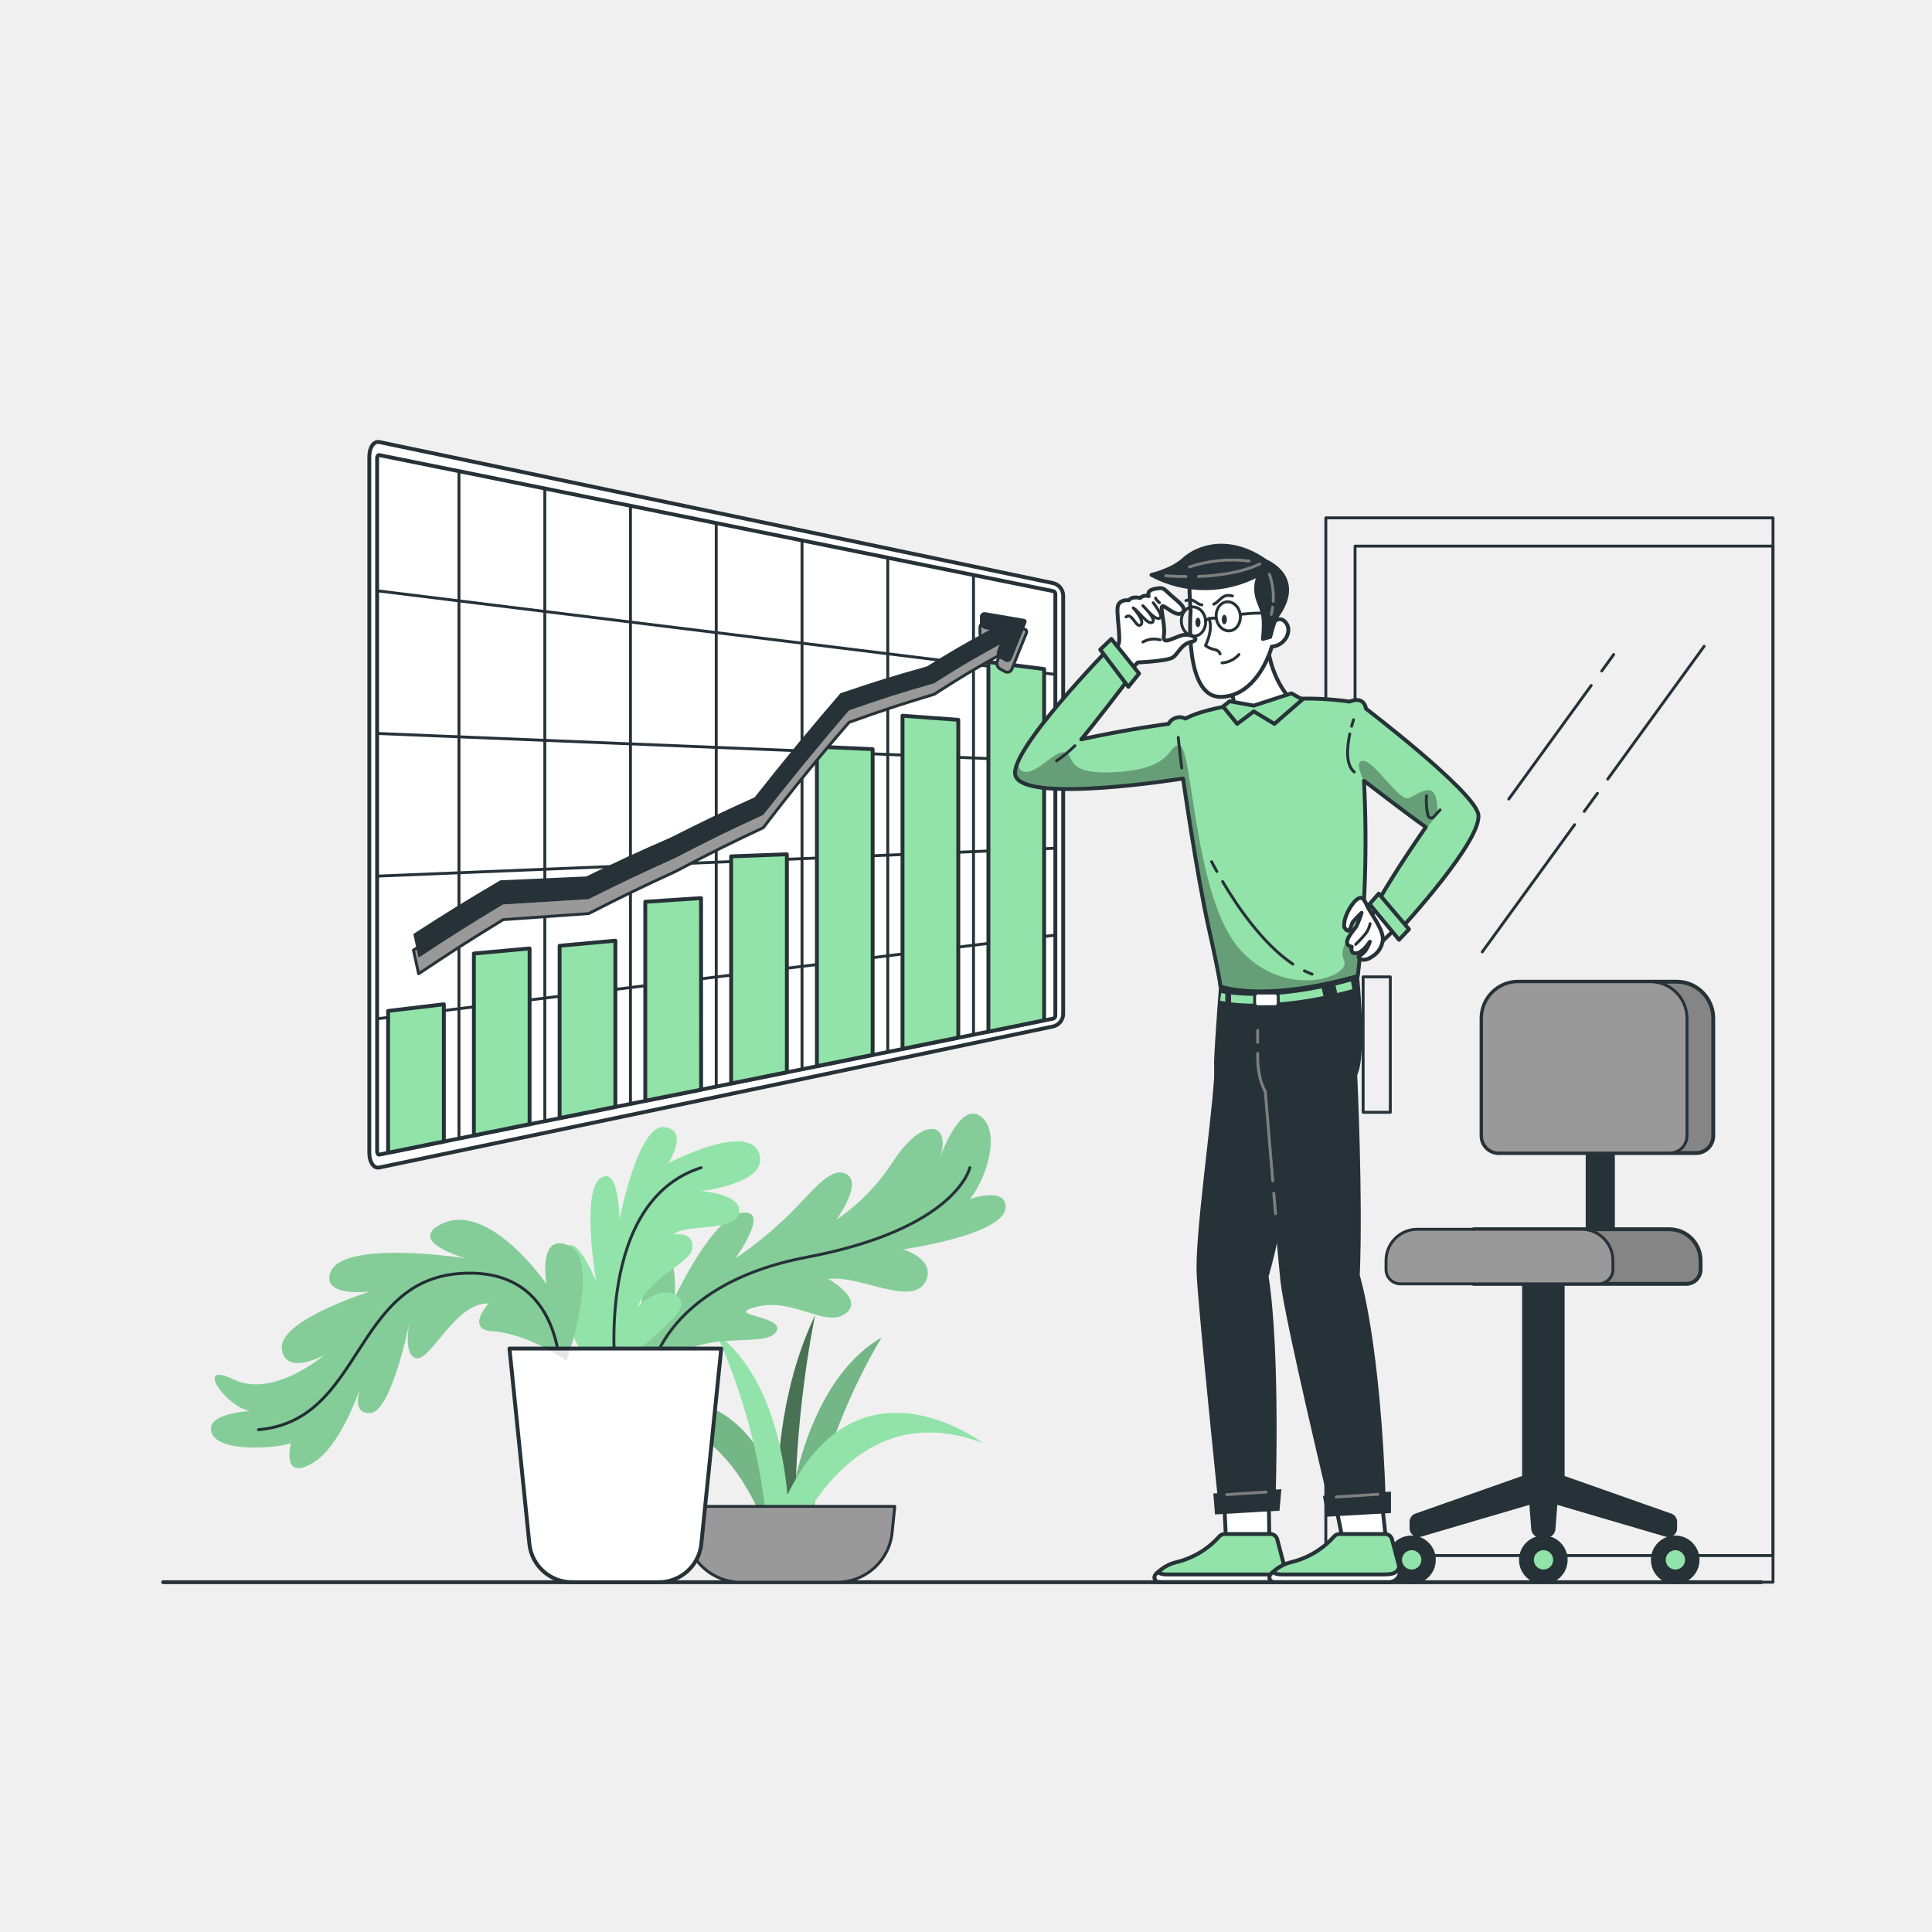
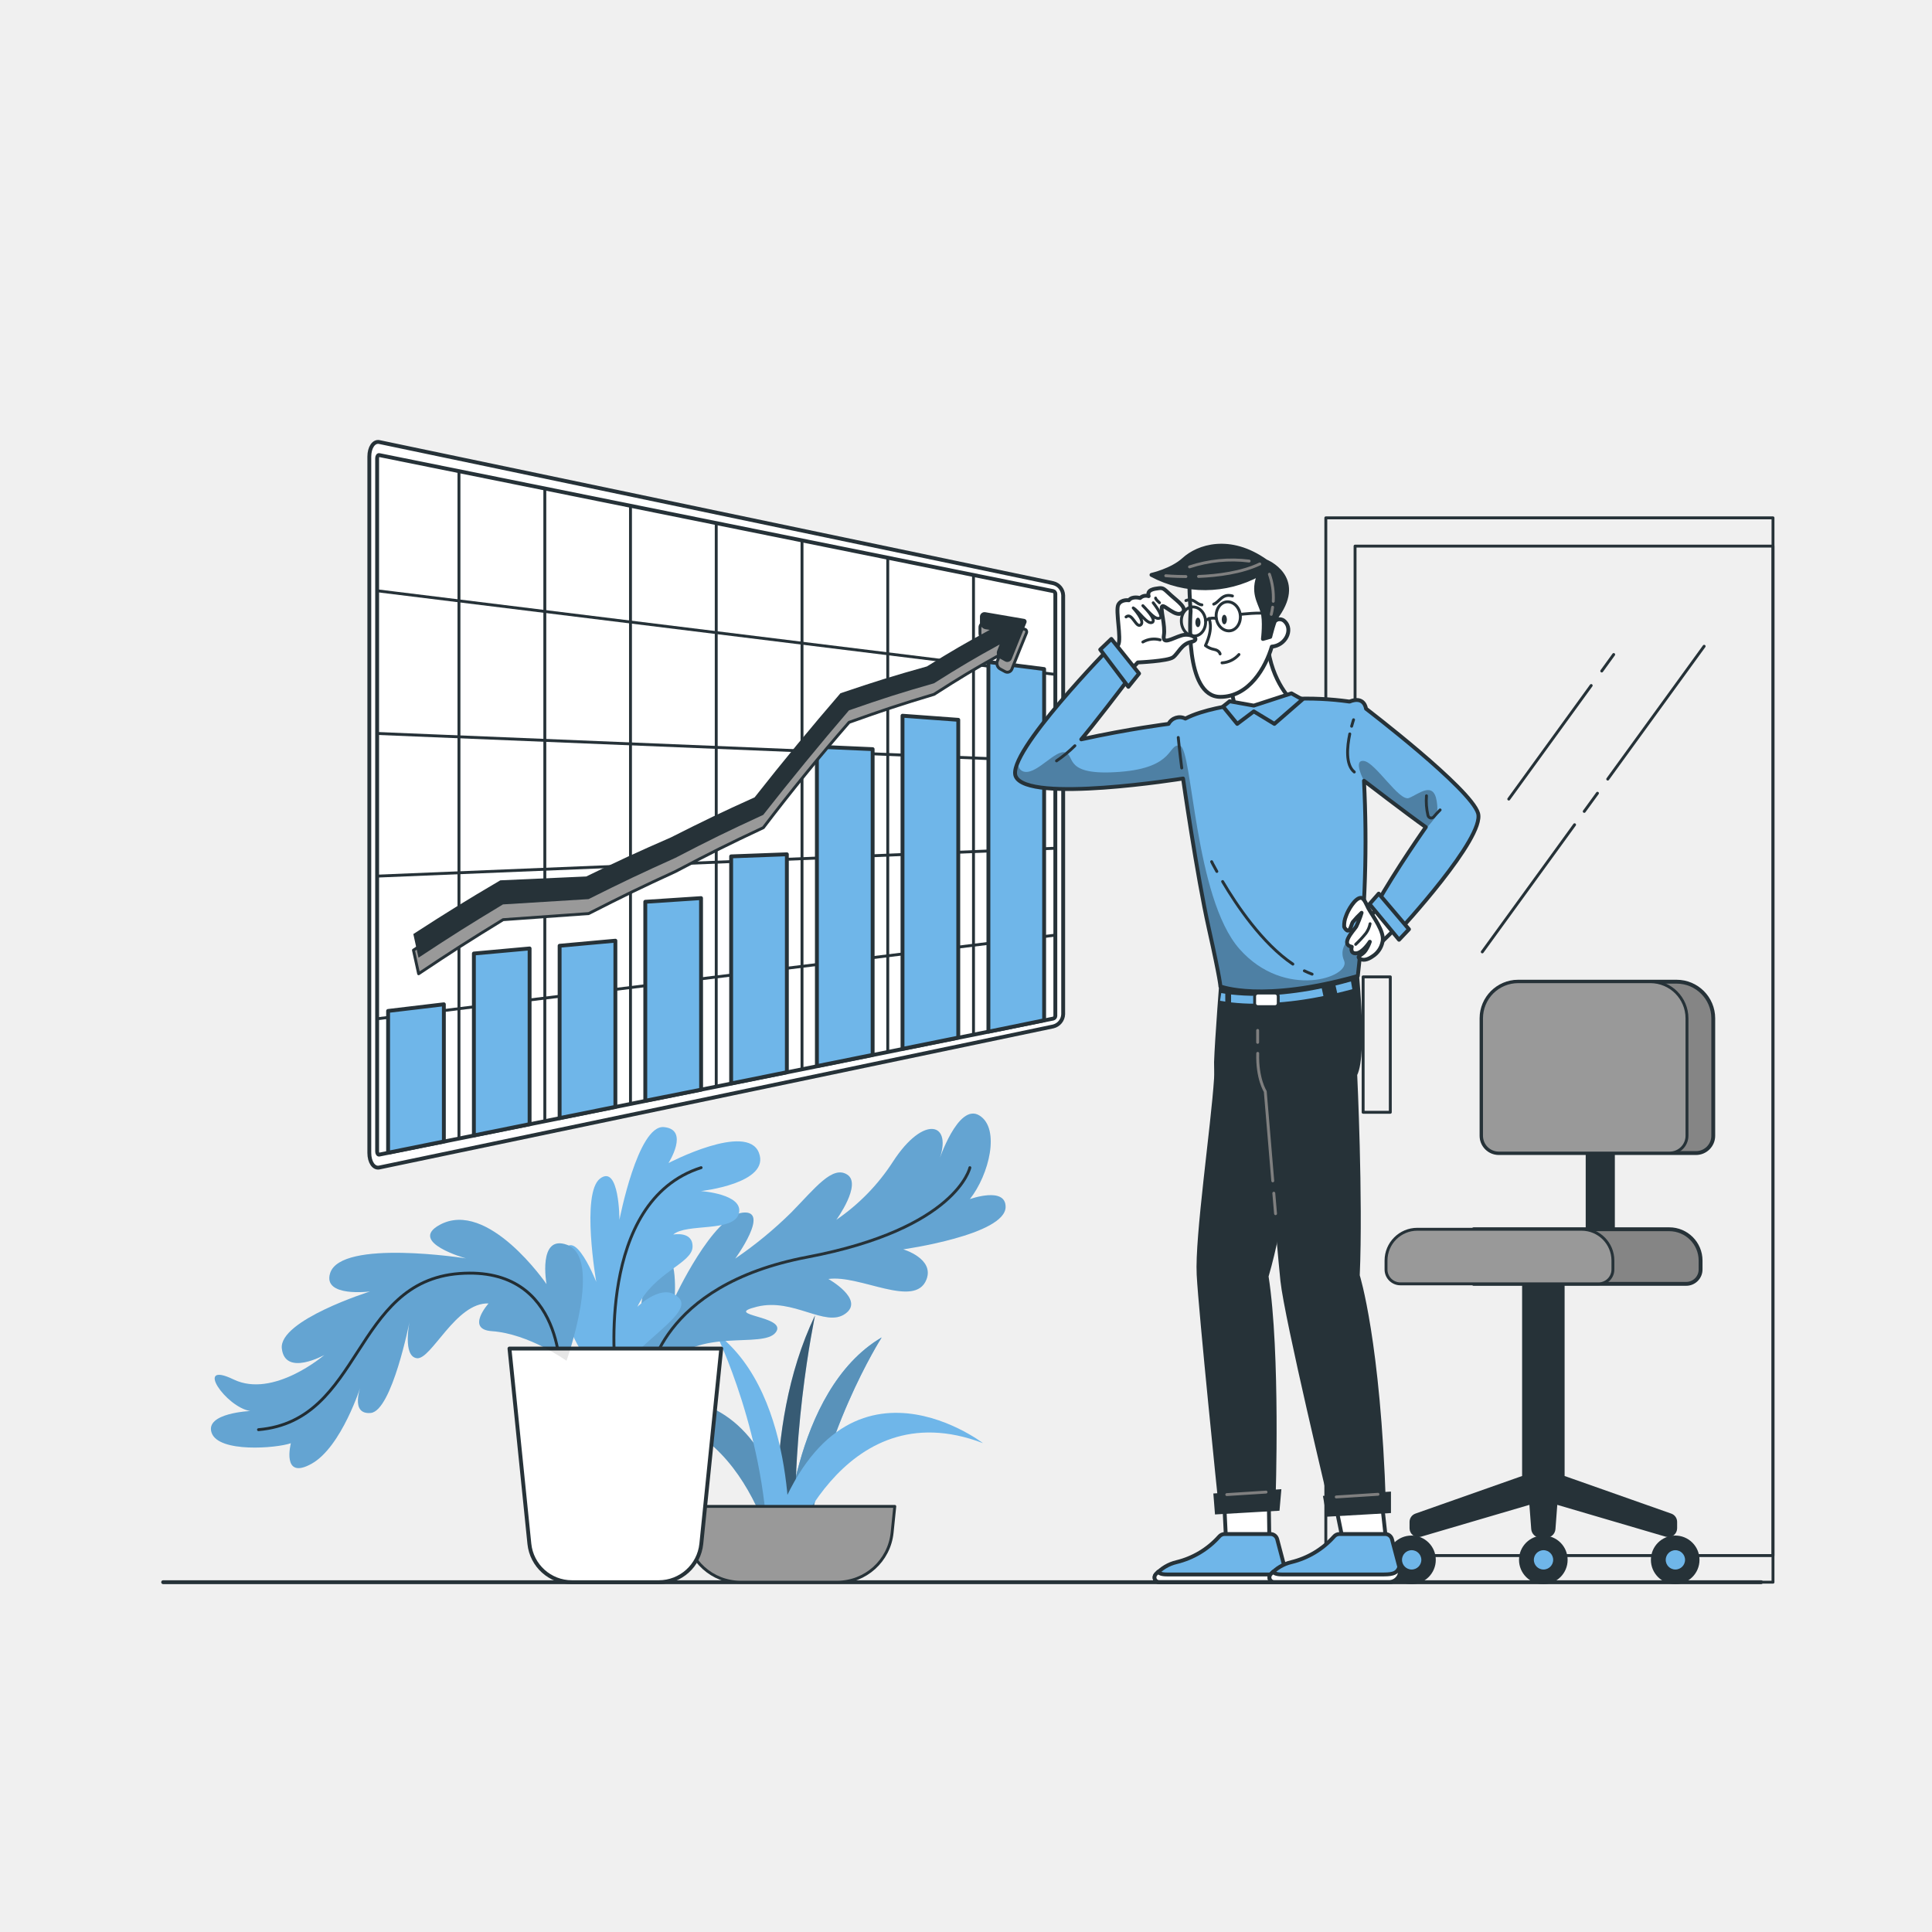
<svg xmlns="http://www.w3.org/2000/svg" viewBox="0 0 500 500">
  <defs>
    <clipPath id="freepik--clip-path--inject-1233">
-       <path d="M319,182.54s-7.61,1-12.23,3.43a3.25,3.25,0,0,0-4.35,1.37s-10.26,1.28-22.59,4c0,0,3.28-3.78,12.91-16.51,0,0-4-3.81-5.15-7.61,0,0-27.23,27.73-24.73,33.69,3,7.08,43.31.57,43.31.57s3.57,24.92,6.66,38.74,3,15.05,3,15.05,10.78,4.31,35.57-2.69A307.4,307.4,0,0,0,353,202.06s11.37,8.74,16,12c0,0-7.76,11-12.83,20.07,0,0,3.6,1.52,6.08,6.56,0,0,22.12-23.89,20.27-30.22s-29-27.06-29-27.06-.36-3.41-4.26-1.84a79.44,79.44,0,0,0-15-.68l-9.83,2.52Z" style="fill:#92E3A9;stroke:#263238;stroke-linecap:round;stroke-linejoin:round" />
+       <path d="M319,182.54s-7.61,1-12.23,3.43a3.25,3.25,0,0,0-4.35,1.37s-10.26,1.28-22.59,4c0,0,3.28-3.78,12.91-16.51,0,0-4-3.81-5.15-7.61,0,0-27.23,27.73-24.73,33.69,3,7.08,43.31.57,43.31.57s3.57,24.92,6.66,38.74,3,15.05,3,15.05,10.78,4.31,35.57-2.69A307.4,307.4,0,0,0,353,202.06s11.37,8.74,16,12c0,0-7.76,11-12.83,20.07,0,0,3.6,1.52,6.08,6.56,0,0,22.12-23.89,20.27-30.22s-29-27.06-29-27.06-.36-3.41-4.26-1.84a79.44,79.44,0,0,0-15-.68l-9.83,2.52Z" style="fill:#6FB6E9;stroke:#263238;stroke-linecap:round;stroke-linejoin:round" />
    </clipPath>
  </defs>
  <g id="freepik--Floor--inject-1233">
    <line x1="42.22" y1="409.47" x2="455.78" y2="409.47" style="fill:none;stroke:#263238;stroke-linecap:round;stroke-linejoin:round" />
  </g>
  <g id="freepik--Door--inject-1233">
    <rect x="343.12" y="134.02" width="115.73" height="275.45" style="fill:none;stroke:#263238;stroke-linecap:round;stroke-linejoin:round;stroke-width:0.75px" />
    <rect x="350.69" y="141.33" width="108.16" height="261.25" style="fill:none;stroke:#263238;stroke-linecap:round;stroke-linejoin:round;stroke-width:0.75px" />
    <rect x="352.78" y="252.81" width="7.03" height="35.05" style="fill:none;stroke:#263238;stroke-linecap:round;stroke-linejoin:round;stroke-width:0.75px" />
    <line x1="414.53" y1="173.66" x2="417.62" y2="169.39" style="fill:none;stroke:#263238;stroke-linecap:round;stroke-linejoin:round;stroke-width:0.75px" />
    <line x1="390.47" y1="206.8" x2="411.8" y2="177.41" style="fill:none;stroke:#263238;stroke-linecap:round;stroke-linejoin:round;stroke-width:0.75px" />
    <line x1="416.08" y1="201.63" x2="441.03" y2="167.25" style="fill:none;stroke:#263238;stroke-linecap:round;stroke-linejoin:round;stroke-width:0.75px" />
    <line x1="410" y1="209.99" x2="413.42" y2="205.29" style="fill:none;stroke:#263238;stroke-linecap:round;stroke-linejoin:round;stroke-width:0.75px" />
    <line x1="383.61" y1="246.35" x2="407.5" y2="213.44" style="fill:none;stroke:#263238;stroke-linecap:round;stroke-linejoin:round;stroke-width:0.75px" />
  </g>
  <g id="freepik--Plants--inject-1233">
-     <path d="M203.17,400.76s1.6-40.82,25-54.63c0,0-16.35,25.56-19.73,56.79Z" style="fill:#92E3A9" />
-     <path d="M203.17,400.76s1.6-40.82,25-54.63c0,0-16.35,25.56-19.73,56.79Z" style="fill:#92E3A9" />
+     <path d="M203.17,400.76s1.6-40.82,25-54.63c0,0-16.35,25.56-19.73,56.79Z" style="fill:#6FB6E9" />
+     <path d="M203.17,400.76s1.6-40.82,25-54.63c0,0-16.35,25.56-19.73,56.79Z" style="fill:#6FB6E9" />
    <path d="M203.17,400.76s1.6-40.82,25-54.63c0,0-16.35,25.56-19.73,56.79Z" style="opacity:0.2" />
-     <path d="M202.19,407.15s-5.75-36.5,8.75-66.75c0,0-7.33,34.5-4.42,65.75Z" style="fill:#92E3A9" />
+     <path d="M202.19,407.15s-5.75-36.5,8.75-66.75c0,0-7.33,34.5-4.42,65.75Z" style="fill:#6FB6E9" />
    <path d="M202.19,407.15s-5.75-36.5,8.75-66.75c0,0-7.33,34.5-4.42,65.75Z" style="opacity:0.5" />
-     <path d="M200.55,403.52s-9.33-46-47.66-36c0,0,42.33-25.67,52.66,33.66Z" style="fill:#92E3A9" />
+     <path d="M200.55,403.52s-9.33-46-47.66-36c0,0,42.33-25.67,52.66,33.66Z" style="fill:#6FB6E9" />
    <path d="M200.55,403.52s-9.33-46-47.66-36c0,0,42.33-25.67,52.66,33.66Z" style="opacity:0.2" />
-     <path d="M203.08,404.06s14.31-44.7,51.32-30.57c0,0-39.28-30.14-56,27.7Z" style="fill:#92E3A9" />
-     <path d="M204.17,401.93s2.8-40.75-18.95-57c0,0,13.5,27.17,13.5,58.59Z" style="fill:#92E3A9" />
+     <path d="M203.08,404.06s14.31-44.7,51.32-30.57c0,0-39.28-30.14-56,27.7Z" style="fill:#6FB6E9" />
+     <path d="M204.17,401.93s2.8-40.75-18.95-57c0,0,13.5,27.17,13.5,58.59Z" style="fill:#6FB6E9" />
    <path d="M230.88,396.64l.69-6.79h-54.8l.69,6.79a14.28,14.28,0,0,0,14.21,12.83h25A14.28,14.28,0,0,0,230.88,396.64Z" style="fill:#999;stroke:#263238;stroke-linecap:round;stroke-linejoin:round;stroke-width:0.75px" />
-     <path d="M165.61,352.5s-1.83-18.83,4.41-25.67c5.65-6.17,4.59,9,4.59,9s9.84-21.16,17.61-22c7.27-.78-1.94,11.89-1.94,11.89a104.15,104.15,0,0,0,14.5-11.93c6.16-6.28,10.66-12.29,14.5-9.79s-2.84,11.69-2.84,11.69a53.13,53.13,0,0,0,14.66-15.05c8-12.36,15.68-10.14,11.84-.14,0,0,5-15.17,10.5-11.83S256,304,251,310.33c0,0,9.25-3.33,9.25,2,0,7.26-26.5,11-26.5,11s8.16,2.39,6,7.84c-3,7.56-17.24-1.34-25.37-.17,0,0,9.53,5.33,4.37,9s-13.34-4.17-22.84-1.83,8.17,2.33,4.84,6.66-20.17-1.5-28.34,8.84S165.61,352.5,165.61,352.5Z" style="fill:#92E3A9" />
+     <path d="M165.61,352.5s-1.83-18.83,4.41-25.67c5.65-6.17,4.59,9,4.59,9s9.84-21.16,17.61-22c7.27-.78-1.94,11.89-1.94,11.89a104.15,104.15,0,0,0,14.5-11.93c6.16-6.28,10.66-12.29,14.5-9.79s-2.84,11.69-2.84,11.69a53.13,53.13,0,0,0,14.66-15.05c8-12.36,15.68-10.14,11.84-.14,0,0,5-15.17,10.5-11.83S256,304,251,310.33c0,0,9.25-3.33,9.25,2,0,7.26-26.5,11-26.5,11s8.16,2.39,6,7.84c-3,7.56-17.24-1.34-25.37-.17,0,0,9.53,5.33,4.37,9s-13.34-4.17-22.84-1.83,8.17,2.33,4.84,6.66-20.17-1.5-28.34,8.84S165.61,352.5,165.61,352.5Z" style="fill:#6FB6E9" />
    <path d="M165.61,352.5s-1.83-18.83,4.41-25.67c5.65-6.17,4.59,9,4.59,9s9.84-21.16,17.61-22c7.27-.78-1.94,11.89-1.94,11.89a104.15,104.15,0,0,0,14.5-11.93c6.16-6.28,10.66-12.29,14.5-9.79s-2.84,11.69-2.84,11.69a53.13,53.13,0,0,0,14.66-15.05c8-12.36,15.68-10.14,11.84-.14,0,0,5-15.17,10.5-11.83S256,304,251,310.33c0,0,9.25-3.33,9.25,2,0,7.26-26.5,11-26.5,11s8.16,2.39,6,7.84c-3,7.56-17.24-1.34-25.37-.17,0,0,9.53,5.33,4.37,9s-13.34-4.17-22.84-1.83,8.17,2.33,4.84,6.66-20.17-1.5-28.34,8.84S165.61,352.5,165.61,352.5Z" style="opacity:0.1" />
    <path d="M167.94,357s2.34-24.33,41-31.67S251,302.19,251,302.19" style="fill:none;stroke:#263238;stroke-linecap:round;stroke-linejoin:round;stroke-width:0.75px" />
-     <path d="M146.61,352.17s9.45-26.57.17-30c-7.67-2.84-5.34,10.16-5.34,10.16S126.28,310.17,113.78,317c-8.25,4.51,6.83,8.67,6.83,8.67s-32.36-5.09-35.17,3.82c-2,6.34,10.34,4.74,10.34,4.74S72.11,341.67,72.94,349s11,1.67,11,1.67S70.78,362,60.44,357s-2,7.17,4.34,8.17c0,0-11.84.5-10,5.66s16.66,4,20.5,2.67c0,0-2.5,9.67,5.33,5.33S93.44,358.5,93.44,358.5s-3,7.67,2.5,7.17S106,342,106,342s-1.87,9,1.87,9.5,10.07-14.5,18.57-14.17c0,0-6,6.7.84,7.17C136.94,345.17,146.61,352.17,146.61,352.17Z" style="fill:#92E3A9" />
+     <path d="M146.61,352.17s9.45-26.57.17-30c-7.67-2.84-5.34,10.16-5.34,10.16S126.28,310.17,113.78,317c-8.25,4.51,6.83,8.67,6.83,8.67s-32.36-5.09-35.17,3.82c-2,6.34,10.34,4.74,10.34,4.74S72.11,341.67,72.94,349s11,1.67,11,1.67S70.78,362,60.44,357s-2,7.17,4.34,8.17c0,0-11.84.5-10,5.66s16.66,4,20.5,2.67c0,0-2.5,9.67,5.33,5.33S93.44,358.5,93.44,358.5s-3,7.67,2.5,7.17S106,342,106,342s-1.87,9,1.87,9.5,10.07-14.5,18.57-14.17c0,0-6,6.7.84,7.17C136.94,345.17,146.61,352.17,146.61,352.17Z" style="fill:#6FB6E9" />
    <path d="M145,357s1.57-29.48-26.1-27.41-25,38.08-52,40.41" style="fill:none;stroke:#263238;stroke-linecap:round;stroke-linejoin:round;stroke-width:0.75px" />
-     <path d="M157.86,359.79s-15-15.6-13-31.32,9.45,3.28,9.45,3.28-4-23,1-26.75,5,10.69,5,10.69,4.75-24.62,11.5-24S173,301,173,301s20.3-10.61,23.4-2.68-15,9.93-15,9.93,11.08.75,9.83,5.75-13.58,2.5-17,5.5c0,0,5.18-1,5,3.25s-10.11,6.64-14.28,15.45c0,0,6.84-6.7,10.84-2.2S161.19,349.08,157.86,359.79Z" style="fill:#92E3A9" />
+     <path d="M157.86,359.79s-15-15.6-13-31.32,9.45,3.28,9.45,3.28-4-23,1-26.75,5,10.69,5,10.69,4.75-24.62,11.5-24S173,301,173,301s20.3-10.61,23.4-2.68-15,9.93-15,9.93,11.08.75,9.83,5.75-13.58,2.5-17,5.5c0,0,5.18-1,5,3.25s-10.11,6.64-14.28,15.45c0,0,6.84-6.7,10.84-2.2S161.19,349.08,157.86,359.79Z" style="fill:#6FB6E9" />
    <path d="M159.26,354.76s-5.14-43.89,22.19-52.57" style="fill:none;stroke:#263238;stroke-linecap:round;stroke-linejoin:round;stroke-width:0.75px" />
    <path d="M170.5,409.47H148a11.06,11.06,0,0,1-11-9.93L131.85,349h54.81l-5.16,50.54A11.06,11.06,0,0,1,170.5,409.47Z" style="fill:#fff;stroke:#263238;stroke-linecap:round;stroke-linejoin:round" />
    <path d="M146.61,352.17s9.45-26.57.17-30c-7.67-2.84-5.34,10.16-5.34,10.16S126.28,310.17,113.78,317c-8.25,4.51,6.83,8.67,6.83,8.67s-32.36-5.09-35.17,3.82c-2,6.34,10.34,4.74,10.34,4.74S72.11,341.67,72.94,349s11,1.67,11,1.67S70.78,362,60.44,357s-2,7.17,4.34,8.17c0,0-11.84.5-10,5.66s16.66,4,20.5,2.67c0,0-2.5,9.67,5.33,5.33S93.44,358.5,93.44,358.5s-3,7.67,2.5,7.17S106,342,106,342s-1.87,9,1.87,9.5,10.07-14.5,18.57-14.17c0,0-6,6.7.84,7.17C136.94,345.17,146.61,352.17,146.61,352.17Z" style="opacity:0.1" />
  </g>
  <g id="freepik--Chair--inject-1233">
    <path d="M432.35,392.19l-27.93-9.85v-57h-10v57l-27.94,9.85a1.78,1.78,0,0,0-1.19,1.68v1.65a1.78,1.78,0,0,0,2.29,1.71l28.68-8.43.52,6.9a1.91,1.91,0,0,0,1.9,1.76h1.48a1.9,1.9,0,0,0,1.89-1.76l.52-6.9,28.69,8.43a1.78,1.78,0,0,0,2.28-1.71v-1.65A1.77,1.77,0,0,0,432.35,392.19Z" style="fill:#263238;stroke:#263238;stroke-miterlimit:10" />
    <path d="M371.08,403.69a5.79,5.79,0,1,1-5.79-5.79A5.78,5.78,0,0,1,371.08,403.69Z" style="fill:#263238;stroke:#263238;stroke-miterlimit:10" />
-     <path d="M368.34,403.69a3,3,0,1,1-3-3A3,3,0,0,1,368.34,403.69Z" style="fill:#92E3A9;stroke:#263238;stroke-linecap:round;stroke-linejoin:round" />
+     <path d="M368.34,403.69a3,3,0,1,1-3-3A3,3,0,0,1,368.34,403.69Z" style="fill:#6FB6E9;stroke:#263238;stroke-linecap:round;stroke-linejoin:round" />
    <path d="M405.2,403.69a5.79,5.79,0,1,1-5.78-5.79A5.78,5.78,0,0,1,405.2,403.69Z" style="fill:#263238;stroke:#263238;stroke-miterlimit:10" />
-     <path d="M402.46,403.69a3,3,0,1,1-3-3A3,3,0,0,1,402.46,403.69Z" style="fill:#92E3A9;stroke:#263238;stroke-linecap:round;stroke-linejoin:round" />
+     <path d="M402.46,403.69a3,3,0,1,1-3-3A3,3,0,0,1,402.46,403.69Z" style="fill:#6FB6E9;stroke:#263238;stroke-linecap:round;stroke-linejoin:round" />
    <path d="M439.33,403.69a5.79,5.79,0,1,1-5.79-5.79A5.78,5.78,0,0,1,439.33,403.69Z" style="fill:#263238;stroke:#263238;stroke-miterlimit:10" />
-     <path d="M436.59,403.69a3,3,0,1,1-3-3A3,3,0,0,1,436.59,403.69Z" style="fill:#92E3A9;stroke:#263238;stroke-linecap:round;stroke-linejoin:round" />
+     <path d="M436.59,403.69a3,3,0,1,1-3-3A3,3,0,0,1,436.59,403.69Z" style="fill:#6FB6E9;stroke:#263238;stroke-linecap:round;stroke-linejoin:round" />
    <rect x="410.88" y="283.1" width="6.54" height="42.09" style="fill:#263238;stroke:#263238;stroke-miterlimit:10" />
    <path d="M392.9,254.06h41a9.49,9.49,0,0,1,9.49,9.49v30.39a4.47,4.47,0,0,1-4.47,4.47H387.89a4.47,4.47,0,0,1-4.47-4.47V263.55A9.49,9.49,0,0,1,392.9,254.06Z" style="fill:#858585;stroke:#263238;stroke-linecap:round;stroke-linejoin:round" />
    <path d="M436.59,293.93V263.55a9.49,9.49,0,0,0-9.49-9.49H392.9a9.48,9.48,0,0,0-9.48,9.49v30.38a4.47,4.47,0,0,0,4.47,4.48h44.22A4.48,4.48,0,0,0,436.59,293.93Z" style="fill:#999;stroke:#263238;stroke-linecap:round;stroke-linejoin:round;stroke-width:0.75px" />
    <path d="M381.42,318.13H432a8.11,8.11,0,0,1,8.11,8.11v2.3a3.72,3.72,0,0,1-3.72,3.72h-55a0,0,0,0,1,0,0V318.13A0,0,0,0,1,381.42,318.13Z" style="fill:#858585;stroke:#263238;stroke-linecap:round;stroke-linejoin:round" />
    <path d="M366.81,318.13h42.5a8.11,8.11,0,0,1,8.11,8.11v2.3a3.72,3.72,0,0,1-3.72,3.72H362.42a3.72,3.72,0,0,1-3.72-3.72v-2.3A8.11,8.11,0,0,1,366.81,318.13Z" style="fill:#999;stroke:#263238;stroke-linecap:round;stroke-linejoin:round;stroke-width:0.75px" />
  </g>
  <g id="freepik--Chart--inject-1233">
    <path d="M98.16,117.78c-.31-.07-.56.3-.56.81V298c0,.51.25.87.56.81l174.41-35.2a.74.74,0,0,0,.55-.68V153.66a.73.73,0,0,0-.55-.68Z" style="fill:#fff" />
    <path d="M118.78,296.22V120.33" style="fill:none;stroke:#263238;stroke-miterlimit:10;stroke-width:0.75px" />
    <path d="M163.17,287.1V129.46" style="fill:none;stroke:#263238;stroke-miterlimit:10;stroke-width:0.75px" />
    <path d="M141,124.89V291.66" style="fill:none;stroke:#263238;stroke-miterlimit:10;stroke-width:0.75px" />
    <path d="M207.56,278V138.58" style="fill:none;stroke:#263238;stroke-miterlimit:10;stroke-width:0.75px" />
    <path d="M185.36,134V282.54" style="fill:none;stroke:#263238;stroke-miterlimit:10;stroke-width:0.75px" />
    <path d="M251.94,268.85V147.71" style="fill:none;stroke:#263238;stroke-miterlimit:10;stroke-width:0.75px" />
    <path d="M229.75,143.15V273.41" style="fill:none;stroke:#263238;stroke-miterlimit:10;stroke-width:0.75px" />
    <path d="M96.59,152.77l177.55,21.9" style="fill:none;stroke:#263238;stroke-miterlimit:10;stroke-width:0.75px" />
    <path d="M274.14,197.08l-177.55-7.3" style="fill:none;stroke:#263238;stroke-miterlimit:10;stroke-width:0.75px" />
    <path d="M96.59,226.78l177.55-7.3" style="fill:none;stroke:#263238;stroke-miterlimit:10;stroke-width:0.75px" />
    <path d="M274.14,241.88,96.59,263.78" style="fill:none;stroke:#263238;stroke-miterlimit:10;stroke-width:0.75px" />
    <path d="M272.57,265.64,98.16,302.15c-1.43.3-2.58-1.4-2.58-3.78V118.18c0-2.38,1.15-4.07,2.58-3.78l174.41,36.52a3.37,3.37,0,0,1,2.58,3.14V262.49A3.38,3.38,0,0,1,272.57,265.64ZM98.16,117.78c-.31-.07-.56.3-.56.81V298c0,.51.25.87.56.81l174.41-35.2a.74.74,0,0,0,.55-.68V153.66a.73.73,0,0,0-.55-.68Z" style="fill:#fff;stroke:#263238;stroke-miterlimit:10" />
-     <path d="M114.87,295.41l-14.43,2.91V261.63l14.43-1.72Z" style="fill:#92E3A9;stroke:#263238;stroke-linecap:round;stroke-linejoin:round" />
-     <path d="M137.06,290.93l-14.42,2.91V246.77l14.42-1.31Z" style="fill:#92E3A9;stroke:#263238;stroke-linecap:round;stroke-linejoin:round" />
-     <path d="M159.26,286.45l-14.43,2.91v-44.6l14.43-1.31Z" style="fill:#92E3A9;stroke:#263238;stroke-linecap:round;stroke-linejoin:round" />
-     <path d="M181.45,282,167,284.88v-51.5l14.43-.95Z" style="fill:#92E3A9;stroke:#263238;stroke-linecap:round;stroke-linejoin:round" />
-     <path d="M203.64,277.49l-14.42,2.91V221.63l14.42-.54Z" style="fill:#92E3A9;stroke:#263238;stroke-linecap:round;stroke-linejoin:round" />
-     <path d="M225.84,273l-14.43,2.91V193.24l14.43.64Z" style="fill:#92E3A9;stroke:#263238;stroke-linecap:round;stroke-linejoin:round" />
-     <path d="M248,268.53l-14.43,2.91V185.23L248,186.29Z" style="fill:#92E3A9;stroke:#263238;stroke-linecap:round;stroke-linejoin:round" />
-     <path d="M270.22,264.05,255.8,267V171.32l14.42,1.83Z" style="fill:#92E3A9;stroke:#263238;stroke-linecap:round;stroke-linejoin:round" />
+     <path d="M114.87,295.41l-14.43,2.91V261.63l14.43-1.72Z" style="fill:#6FB6E9;stroke:#263238;stroke-linecap:round;stroke-linejoin:round" />
+     <path d="M137.06,290.93l-14.42,2.91V246.77l14.42-1.31Z" style="fill:#6FB6E9;stroke:#263238;stroke-linecap:round;stroke-linejoin:round" />
+     <path d="M159.26,286.45l-14.43,2.91v-44.6l14.43-1.31Z" style="fill:#6FB6E9;stroke:#263238;stroke-linecap:round;stroke-linejoin:round" />
+     <path d="M181.45,282,167,284.88v-51.5l14.43-.95Z" style="fill:#6FB6E9;stroke:#263238;stroke-linecap:round;stroke-linejoin:round" />
+     <path d="M203.64,277.49l-14.42,2.91V221.63l14.42-.54Z" style="fill:#6FB6E9;stroke:#263238;stroke-linecap:round;stroke-linejoin:round" />
+     <path d="M225.84,273l-14.43,2.91V193.24l14.43.64Z" style="fill:#6FB6E9;stroke:#263238;stroke-linecap:round;stroke-linejoin:round" />
+     <path d="M248,268.53l-14.43,2.91V185.23L248,186.29Z" style="fill:#6FB6E9;stroke:#263238;stroke-linecap:round;stroke-linejoin:round" />
+     <path d="M270.22,264.05,255.8,267V171.32l14.42,1.83Z" style="fill:#6FB6E9;stroke:#263238;stroke-linecap:round;stroke-linejoin:round" />
    <path d="M265.15,162.82,255,161.18a1.2,1.2,0,0,0-1.39,1.28v1.4a1.74,1.74,0,0,0,1.39,1.71l1.14.17c-6.5,3.59-9.75,5.51-16.25,9.62-9,2.6-13.43,4-22.39,7.15Q206,195.7,195.32,209.66c-8.68,4-13,6.1-21.71,10.58-8.75,3.91-13.12,6-21.87,10.3l-22.24,1.25C120.5,237.17,116,240,107,245.9c.53,2.45.8,3.67,1.34,6.11,8.74-5.85,13.12-8.64,21.86-14l22.15-1.58c9-4.59,13.49-6.77,22.48-10.9,9.09-4.8,13.63-7.07,22.72-11.33q10.65-14,22.19-27.26c8.79-3.15,13.19-4.6,22-7.25,6.81-4.37,10.21-6.41,17-10.21l-.65,1.66a1.68,1.68,0,0,0,.77,2l1.2.65a1.24,1.24,0,0,0,1.8-.59c1.53-3.86,2.3-5.75,3.83-9.5A.71.71,0,0,0,265.15,162.82Z" style="fill:#999;stroke:#263238;stroke-linecap:round;stroke-linejoin:round;stroke-width:0.75px" />
    <path d="M265.15,160.18,255,158.44a1.19,1.19,0,0,0-1.39,1.27v1.4a1.76,1.76,0,0,0,1.39,1.72l1.14.18c-6.5,3.53-9.75,5.42-16.25,9.46-9,2.52-13.43,3.91-22.39,6.95-7.63,8.84-15,17.77-22.2,26.93-8.68,3.91-13,6-21.71,10.39-8.75,3.82-13.12,5.84-21.87,10.09l-22.24,1c-9,5.3-13.51,8.08-22.51,13.9.53,2.46.8,3.68,1.34,6.12,8.74-5.76,13.12-8.52,21.86-13.79l22.15-1.37c9-4.5,13.49-6.63,22.48-10.68,9.09-4.72,13.63-6.94,22.72-11.12,7.23-9.21,14.57-18.17,22.19-27.05,8.79-3.07,13.19-4.48,22-7,6.81-4.3,10.21-6.31,17-10.05l-.65,1.66a1.68,1.68,0,0,0,.77,2l1.2.67a1.23,1.23,0,0,0,1.8-.58c1.53-3.84,2.3-5.73,3.83-9.46A.71.71,0,0,0,265.15,160.18Z" style="fill:#263238" />
  </g>
  <g id="freepik--Character--inject-1233">
    <polygon points="316.65 385.36 317.28 398.24 328.5 398.24 328.3 384.18 316.65 385.36" style="fill:#fff;stroke:#263238;stroke-linecap:round;stroke-linejoin:round" />
    <path d="M316.22,252.11s-1.33,17.06-1.52,22.75c0,1.07.07,3.19,0,4.25-.78,12.22-5,41-4.5,50.75s5.58,59,5.58,59,7.3,1.56,13.84-1c0,0,1.29-37.64-1.82-57.54a128.37,128.37,0,0,0,4.4-22.65c1.25-12.5,3.81-57.21,3.81-57.21Z" style="fill:#263238;stroke:#263238;stroke-miterlimit:10" />
    <polygon points="314.55 386.98 314.9 391.41 330.67 390.5 331.07 385.93 314.55 386.98" style="fill:#263238;stroke:#263238;stroke-miterlimit:10" />
-     <path d="M317,397h11.79a1.82,1.82,0,0,1,1.75,1.35l2.05,7.78a2.87,2.87,0,0,1-2.83,3.37H300a1.21,1.21,0,0,1-.89-2,10.3,10.3,0,0,1,5.38-3.22,21.57,21.57,0,0,0,11-6.58A1.9,1.9,0,0,1,317,397Z" style="fill:#92E3A9;stroke:#263238;stroke-linecap:round;stroke-linejoin:round" />
+     <path d="M317,397h11.79a1.82,1.82,0,0,1,1.75,1.35l2.05,7.78a2.87,2.87,0,0,1-2.83,3.37H300a1.21,1.21,0,0,1-.89-2,10.3,10.3,0,0,1,5.38-3.22,21.57,21.57,0,0,0,11-6.58A1.9,1.9,0,0,1,317,397Z" style="fill:#6FB6E9;stroke:#263238;stroke-linecap:round;stroke-linejoin:round" />
    <path d="M327.7,407.47H302.07c-1.48,0-2.13-.3-2.31-.72-.25.23-.49.47-.69.69a1.21,1.21,0,0,0,.89,2h29.75a2.87,2.87,0,0,0,2.83-3.37l-.15-.57C331.82,407.48,330,407.47,327.7,407.47Z" style="fill:#fff;stroke:#263238;stroke-linecap:round;stroke-linejoin:round" />
    <line x1="327.65" y1="386.15" x2="317.49" y2="386.8" style="fill:none;stroke:#7f7f7f;stroke-linecap:round;stroke-linejoin:round;stroke-width:0.75px" />
    <polygon points="344.82 385.36 347.45 398.24 358.67 398.24 357.11 384.11 344.82 385.36" style="fill:#fff;stroke:#263238;stroke-linecap:round;stroke-linejoin:round" />
    <path d="M350.85,248.61s2.68,24-.11,29.5c0,0,1.53,32,.66,52,0,0,5.41,17.05,6.77,59.35,0,0-7.32,2.27-13.44,1,0,0-11.86-49.37-12.86-59s-4.24-49-4.24-49-4.79-5.86-4.92-9.86a114.06,114.06,0,0,0-1.64-12l.63-8.5Z" style="fill:#263238;stroke:#263238;stroke-miterlimit:10" />
    <polygon points="342.96 387.6 343.74 392 359.48 391.1 359.48 386.55 342.96 387.6" style="fill:#263238;stroke:#263238;stroke-miterlimit:10" />
    <line x1="356.62" y1="386.72" x2="345.82" y2="387.41" style="fill:none;stroke:#7f7f7f;stroke-linecap:round;stroke-linejoin:round;stroke-width:0.75px" />
-     <path d="M346.7,397h11.79a1.82,1.82,0,0,1,1.75,1.35l2.05,7.78a2.87,2.87,0,0,1-2.83,3.37H329.71a1.21,1.21,0,0,1-.89-2,10.3,10.3,0,0,1,5.38-3.22,21.57,21.57,0,0,0,11-6.58A1.9,1.9,0,0,1,346.7,397Z" style="fill:#92E3A9;stroke:#263238;stroke-linecap:round;stroke-linejoin:round" />
+     <path d="M346.7,397h11.79a1.82,1.82,0,0,1,1.75,1.35l2.05,7.78a2.87,2.87,0,0,1-2.83,3.37H329.71a1.21,1.21,0,0,1-.89-2,10.3,10.3,0,0,1,5.38-3.22,21.57,21.57,0,0,0,11-6.58A1.9,1.9,0,0,1,346.7,397Z" style="fill:#6FB6E9;stroke:#263238;stroke-linecap:round;stroke-linejoin:round" />
    <path d="M357.45,407.47H331.82c-1.48,0-2.13-.3-2.31-.72-.25.23-.49.47-.69.69a1.21,1.21,0,0,0,.89,2h29.75a2.87,2.87,0,0,0,2.83-3.37l-.15-.57C361.57,407.48,359.77,407.47,357.45,407.47Z" style="fill:#fff;stroke:#263238;stroke-linecap:round;stroke-linejoin:round" />
    <polygon points="354.39 237.55 360.62 229.75 365.89 235.68 356.76 244.61 354.39 237.55" style="fill:#fff;stroke:#263238;stroke-linecap:round;stroke-linejoin:round" />
    <path d="M319.82,183.75l-1.37-6s9.25-14.29,9.58-11.06c1,10,6.54,14.86,6.54,14.86l-10.18,1.84Z" style="fill:#fff;stroke:#263238;stroke-linecap:round;stroke-linejoin:round" />
    <path d="M332.53,160.86a1.88,1.88,0,0,0-2.76,0c-.12-5.11-.49-11.71-.49-11.71l-2.65-2.25-7.18-.5-7,1.42-4.62,2.83s0,1.24,0,1.66c0,1.47.3,5.87.3,5.87s-1.76,22.17,7.69,22.17c7.45,0,11.77-7.7,13.32-13C332.73,167.05,334.68,163,332.53,160.86Z" style="fill:#fff;stroke:#263238;stroke-linecap:round;stroke-linejoin:round" />
    <path d="M312.87,160.07s1.31,2.29-.9,7a5.2,5.2,0,0,0,2.24,1c1.37.25,1.55,1.17,1.55,1.17" style="fill:none;stroke:#263238;stroke-linecap:round;stroke-linejoin:round;stroke-width:0.75px" />
    <path d="M316.26,171.55a6.39,6.39,0,0,0,4.38-2.16" style="fill:none;stroke:#263238;stroke-linecap:round;stroke-linejoin:round;stroke-width:0.75px" />
    <path d="M306.91,155.43c2.07-.8,2.68,1,4.14,1.11" style="fill:none;stroke:#263238;stroke-linecap:round;stroke-linejoin:round;stroke-width:0.75px" />
    <path d="M314.11,156.35c1.5-.53,2.15-2.87,4.85-2.11" style="fill:none;stroke:#263238;stroke-linecap:round;stroke-linejoin:round;stroke-width:0.75px" />
    <path d="M310.69,161.08c0,.68-.29,1.22-.66,1.22s-.67-.54-.67-1.22.3-1.22.67-1.22S310.69,160.41,310.69,161.08Z" style="fill:#263238" />
    <path d="M317.52,160.33c0,.68-.3,1.23-.67,1.23s-.66-.55-.66-1.23.3-1.22.66-1.22S317.52,159.66,317.52,160.33Z" style="fill:#263238" />
    <path d="M312,160.6c.17,2.09-1.08,3.9-2.81,4s-3.26-1.43-3.44-3.52,1.08-3.9,2.81-4S311.84,158.51,312,160.6Z" style="fill:none;stroke:#263238;stroke-linecap:round;stroke-linejoin:round;stroke-width:0.75px" />
    <path d="M321,159.26c.17,2.09-1.09,3.9-2.81,4s-3.27-1.43-3.44-3.51,1.08-3.9,2.8-4S320.8,157.17,321,159.26Z" style="fill:none;stroke:#263238;stroke-linecap:round;stroke-linejoin:round;stroke-width:0.75px" />
    <path d="M312,160.6a3.27,3.27,0,0,1,2.74-.53" style="fill:none;stroke:#263238;stroke-linecap:round;stroke-linejoin:round;stroke-width:0.75px" />
    <path d="M321,159s5.29-.63,7-.15a11.78,11.78,0,0,1,2.43,1.69" style="fill:none;stroke:#263238;stroke-linecap:round;stroke-linejoin:round;stroke-width:0.75px" />
    <path d="M325.89,148.62a29.31,29.31,0,0,1-27.89.16s5.28-1.17,8.37-4c3.66-3.35,11.86-6.17,21.25.49,0,0,10,4,3,14-.84,1.2-1.88,5.55-1.88,5.55l-1.9.54s.6-4.77-.17-7.21S324,153.2,325.89,148.62Z" style="fill:#263238;stroke:#263238;stroke-linecap:round;stroke-linejoin:round" />
    <path d="M310.18,149.19c5-.2,11.19-1,15.85-3.24" style="fill:none;stroke:#7f7f7f;stroke-linecap:round;stroke-linejoin:round;stroke-width:0.75px" />
    <path d="M301.7,149s2.1.2,5.21.21" style="fill:none;stroke:#7f7f7f;stroke-linecap:round;stroke-linejoin:round;stroke-width:0.75px" />
    <path d="M307.85,146.71a35.13,35.13,0,0,1,15.43-1.51" style="fill:none;stroke:#7f7f7f;stroke-linecap:round;stroke-linejoin:round;stroke-width:0.75px" />
    <path d="M329.52,155.61a18.17,18.17,0,0,0-1-7" style="fill:none;stroke:#7f7f7f;stroke-linecap:round;stroke-linejoin:round;stroke-width:0.75px" />
    <path d="M329,159a16.19,16.19,0,0,0,.35-1.85" style="fill:none;stroke:#7f7f7f;stroke-linecap:round;stroke-linejoin:round;stroke-width:0.75px" />
    <path d="M290.46,175.68l4-4.24s7.75-.33,9.12-1.33,2.17-3.48,4.75-4-.06-2.43-2.56-1.66-5,2.54-4.56,0-1-7-.44-7.53,3.48,2.88,5.11,1.72-1.08-3-2.81-4.56-1.93-2-3.14-1.85-3.19.36-2.66,2.06a2.19,2.19,0,0,0-2.21.48s-2-.6-2.91.58c0,0-2-.33-2.75,1.18s.88,8.81,0,10.35a16,16,0,0,1-3.06,3.33Z" style="fill:#fff;stroke:#263238;stroke-linecap:round;stroke-linejoin:round" />
    <path d="M295.77,166.15a5.83,5.83,0,0,1,4.47-.55" style="fill:none;stroke:#263238;stroke-linecap:round;stroke-linejoin:round;stroke-width:0.75px" />
    <path d="M299.07,154.78s-.1.25,1,1.21" style="fill:none;stroke:#263238;stroke-linecap:round;stroke-linejoin:round;stroke-width:0.75px" />
    <path d="M298.45,156s2.7,3.38,1.79,3.91c-1.17.7-2.81-1.45-4.47-3.16,0,0,3.73,3.66,2.43,4.32s-3.38-2.82-4.92-3.74c0,0,3.07,3.32,2,4.33-1.24,1.16-2.24-3.33-3.86-2" style="fill:none;stroke:#263238;stroke-linecap:round;stroke-linejoin:round;stroke-width:0.75px" />
    <path d="M325.48,269.76c0-1,0-2.09,0-3.09" style="fill:none;stroke:#7f7f7f;stroke-linecap:round;stroke-linejoin:round;stroke-width:0.75px" />
    <path d="M329.39,305.61c-1-11.92-1.94-23.14-1.94-23.14s-2.15-3.3-1.95-9.86" style="fill:none;stroke:#7f7f7f;stroke-linecap:round;stroke-linejoin:round;stroke-width:0.75px" />
    <path d="M330.11,314.1c-.15-1.74-.3-3.52-.45-5.3" style="fill:none;stroke:#7f7f7f;stroke-linecap:round;stroke-linejoin:round;stroke-width:0.75px" />
-     <path d="M319,182.54s-7.61,1-12.23,3.43a3.25,3.25,0,0,0-4.35,1.37s-10.26,1.28-22.59,4c0,0,3.28-3.78,12.91-16.51,0,0-4-3.81-5.15-7.61,0,0-27.23,27.73-24.73,33.69,3,7.08,43.31.57,43.31.57s3.57,24.92,6.66,38.74,3,15.05,3,15.05,10.78,4.31,35.57-2.69A307.4,307.4,0,0,0,353,202.06s11.37,8.74,16,12c0,0-7.76,11-12.83,20.07,0,0,3.6,1.52,6.08,6.56,0,0,22.12-23.89,20.27-30.22s-29-27.06-29-27.06-.36-3.41-4.26-1.84a79.44,79.44,0,0,0-15-.68l-9.83,2.52Z" style="fill:#92E3A9" />
+     <path d="M319,182.54s-7.61,1-12.23,3.43a3.25,3.25,0,0,0-4.35,1.37s-10.26,1.28-22.59,4c0,0,3.28-3.78,12.91-16.51,0,0-4-3.81-5.15-7.61,0,0-27.23,27.73-24.73,33.69,3,7.08,43.31.57,43.31.57s3.57,24.92,6.66,38.74,3,15.05,3,15.05,10.78,4.31,35.57-2.69A307.4,307.4,0,0,0,353,202.06s11.37,8.74,16,12c0,0-7.76,11-12.83,20.07,0,0,3.6,1.52,6.08,6.56,0,0,22.12-23.89,20.27-30.22s-29-27.06-29-27.06-.36-3.41-4.26-1.84a79.44,79.44,0,0,0-15-.68l-9.83,2.52Z" style="fill:#6FB6E9" />
    <g style="clip-path:url(#freepik--clip-path--inject-1233)">
      <path d="M350.85,241.73s-4.86,2.63-3,6.88-15.33,10.25-27.06-3S308.65,193.69,305.38,193s-1.06,5.66-15.61,6.76-11.45-4.1-14-5-7.15,5.38-10.48,5c-1.25-.15-1.78-1.15-1.94-2.33-.6,1.47-.82,2.68-.48,3.48,3,7.08,43.31.57,43.31.57s3.57,24.92,6.66,38.74,3,15.05,3,15.05,10.78,4.31,35.57-2.69c0,0,.42-3.17.87-8.54Z" style="opacity:0.3" />
      <path d="M371.82,207.36c-.83-5.34-4.67-1.84-7.18-.84S356,197.36,353,196.94s0,5.12,0,5.12,11.37,8.74,16,12c0,0-1.11,1.58-2.77,4C370.85,211.58,372.57,212.16,371.82,207.36Z" style="opacity:0.3" />
    </g>
    <path d="M319,182.54s-7.61,1-12.23,3.43a3.25,3.25,0,0,0-4.35,1.37s-10.26,1.28-22.59,4c0,0,3.28-3.78,12.91-16.51,0,0-4-3.81-5.15-7.61,0,0-27.23,27.73-24.73,33.69,3,7.08,43.31.57,43.31.57s3.57,24.92,6.66,38.74,3,15.05,3,15.05,10.78,4.31,35.57-2.69A307.4,307.4,0,0,0,353,202.06s11.37,8.74,16,12c0,0-7.76,11-12.83,20.07,0,0,3.6,1.52,6.08,6.56,0,0,22.12-23.89,20.27-30.22s-29-27.06-29-27.06-.36-3.41-4.26-1.84a79.44,79.44,0,0,0-15-.68l-9.83,2.52Z" style="fill:none;stroke:#263238;stroke-linecap:round;stroke-linejoin:round" />
    <path d="M304.93,190.86s.29,3.07.9,7.89" style="fill:none;stroke:#263238;stroke-linecap:round;stroke-linejoin:round;stroke-width:0.75px" />
    <path d="M350.49,199.79c-2.32-1.87-1.87-6.53-1.17-9.85" style="fill:none;stroke:#263238;stroke-linecap:round;stroke-linejoin:round;stroke-width:0.75px" />
    <path d="M350.3,186.27s-.22.65-.5,1.68" style="fill:none;stroke:#263238;stroke-linecap:round;stroke-linejoin:round;stroke-width:0.75px" />
    <path d="M372.7,209.61c-.62.62-1.17,1.23-1.65,1.79a.86.86,0,0,1-1.49-.36,16.33,16.33,0,0,1-.39-5.09" style="fill:none;stroke:#263238;stroke-linecap:round;stroke-linejoin:round;stroke-width:0.75px" />
    <path d="M278.18,193a33.84,33.84,0,0,1-4.75,3.91" style="fill:none;stroke:#263238;stroke-linecap:round;stroke-linejoin:round;stroke-width:0.75px" />
    <path d="M339.57,252.11c-.67-.25-1.34-.54-2-.86" style="fill:none;stroke:#263238;stroke-linecap:round;stroke-linejoin:round;stroke-width:0.75px" />
    <path d="M316.41,228.14c3.59,6.08,10.27,16.05,18.18,21.37" style="fill:none;stroke:#263238;stroke-linecap:round;stroke-linejoin:round;stroke-width:0.75px" />
    <path d="M313.57,223s.48,1,1.35,2.53" style="fill:none;stroke:#263238;stroke-linecap:round;stroke-linejoin:round;stroke-width:0.75px" />
-     <polygon points="318.23 181.49 324.48 182.61 334.22 179.44 337.07 181.03 329.81 187.34 324.48 184.11 320.19 187.34 316.52 182.85 318.23 181.49" style="fill:#92E3A9;stroke:#263238;stroke-linecap:round;stroke-linejoin:round" />
-     <polygon points="284.74 168.11 287.62 165.35 294.79 174.31 292.02 177.75 284.74 168.11" style="fill:#92E3A9;stroke:#263238;stroke-linecap:round;stroke-linejoin:round" />
-     <polygon points="356.81 231.27 354.43 233.97 362.07 243.21 364.64 240.49 356.81 231.27" style="fill:#92E3A9;stroke:#263238;stroke-linecap:round;stroke-linejoin:round" />
+     <polygon points="318.23 181.49 324.48 182.61 334.22 179.44 337.07 181.03 329.81 187.34 324.48 184.11 320.19 187.34 316.52 182.85 318.23 181.49" style="fill:#6FB6E9;stroke:#263238;stroke-linecap:round;stroke-linejoin:round" />
+     <polygon points="284.74 168.11 287.62 165.35 294.79 174.31 292.02 177.75 284.74 168.11" style="fill:#6FB6E9;stroke:#263238;stroke-linecap:round;stroke-linejoin:round" />
+     <polygon points="356.81 231.27 354.43 233.97 362.07 243.21 364.64 240.49 356.81 231.27" style="fill:#6FB6E9;stroke:#263238;stroke-linecap:round;stroke-linejoin:round" />
    <path d="M354.14,235.07c-.4-.73-1.08-2.67-1.91-2.71-1.51-.05-3.4,3.24-3.87,4.68a6.48,6.48,0,0,0-.49,2.81c.11.35.67,1.08,1,1,.62-.08.89-1.68,1.23-2.21a24,24,0,0,1,2.28-2.41,24.75,24.75,0,0,1-1.41,3.59c-.74,1.11-4.15,4.63-1.13,5.21,0,0-.56,1.78,1.13,1.69s3.54-3,3.54-3a9.67,9.67,0,0,1-1.07,2.21c-.73,1.19-2.26,1.45-1.72,2,.83.81,2.2.49,3.48-.42a5.72,5.72,0,0,0,2.59-3.76C358.46,241.2,355.27,237.13,354.14,235.07Z" style="fill:#fff;stroke:#263238;stroke-linecap:round;stroke-linejoin:round" />
    <path d="M350.85,244.4a29.18,29.18,0,0,0,2.66-2.88,6.3,6.3,0,0,0,1.07-2.46" style="fill:none;stroke:#263238;stroke-linecap:round;stroke-linejoin:round;stroke-width:0.75px" />
-     <path d="M342.5,257.77l-.43-2a89.9,89.9,0,0,1-13.19,1.8v2A91.62,91.62,0,0,0,342.5,257.77Z" style="fill:#92E3A9" />
-     <path d="M325.45,257.71a56.21,56.21,0,0,1-6.85-.34v2.05a54.5,54.5,0,0,0,6.28.34h.73Z" style="fill:#92E3A9" />
-     <path d="M349.63,254c-1.37.38-2.7.74-4,1.05l.44,1.95c1.27-.3,2.58-.65,3.91-1Z" style="fill:#92E3A9" />
-     <path d="M316.06,257l-.31,2c.41.07.85.15,1.35.22v-2.05C316.72,257.12,316.38,257.06,316.06,257Z" style="fill:#92E3A9" />
+     <path d="M342.5,257.77l-.43-2a89.9,89.9,0,0,1-13.19,1.8v2A91.62,91.62,0,0,0,342.5,257.77Z" style="fill:#6FB6E9" />
+     <path d="M325.45,257.71a56.21,56.21,0,0,1-6.85-.34v2.05a54.5,54.5,0,0,0,6.28.34h.73Z" style="fill:#6FB6E9" />
+     <path d="M349.63,254c-1.37.38-2.7.74-4,1.05l.44,1.95c1.27-.3,2.58-.65,3.91-1Z" style="fill:#6FB6E9" />
+     <path d="M316.06,257l-.31,2c.41.07.85.15,1.35.22v-2.05C316.72,257.12,316.38,257.06,316.06,257Z" style="fill:#6FB6E9" />
    <rect x="324.7" y="257" width="6.11" height="3.52" rx="0.83" style="fill:#fff;stroke:#263238;stroke-linecap:round;stroke-linejoin:round;stroke-width:0.75px" />
  </g>
</svg>
